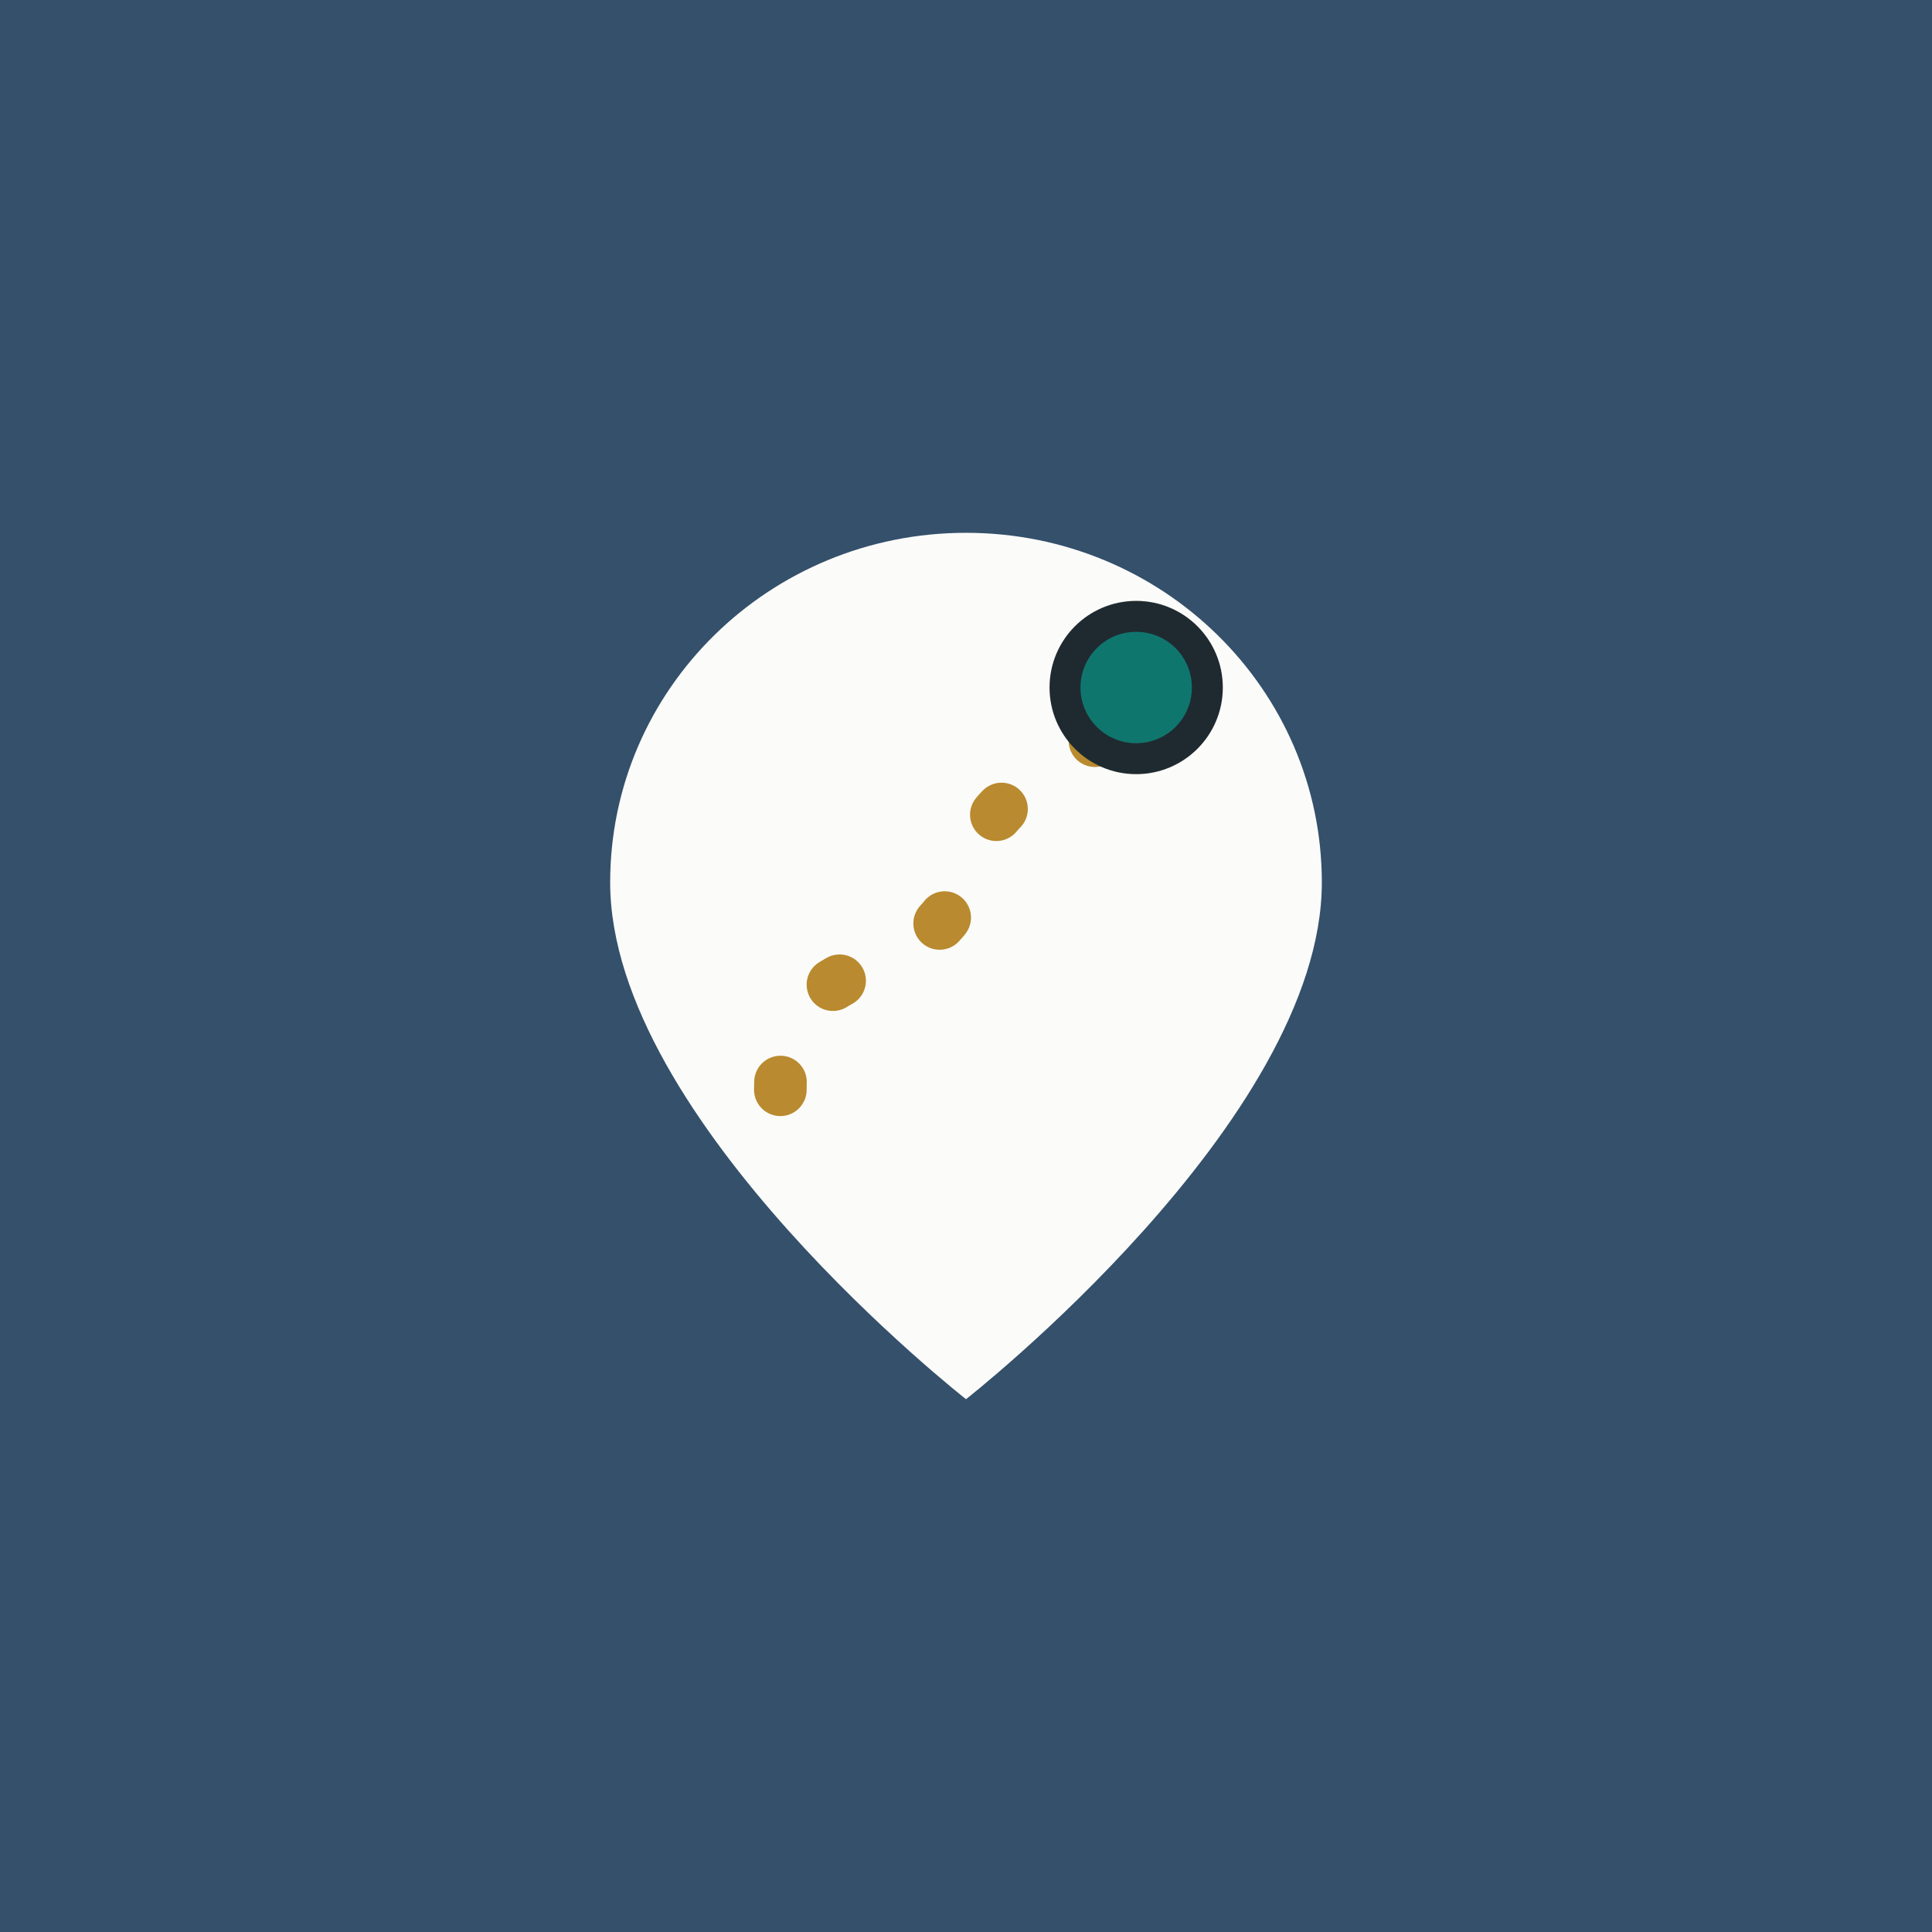
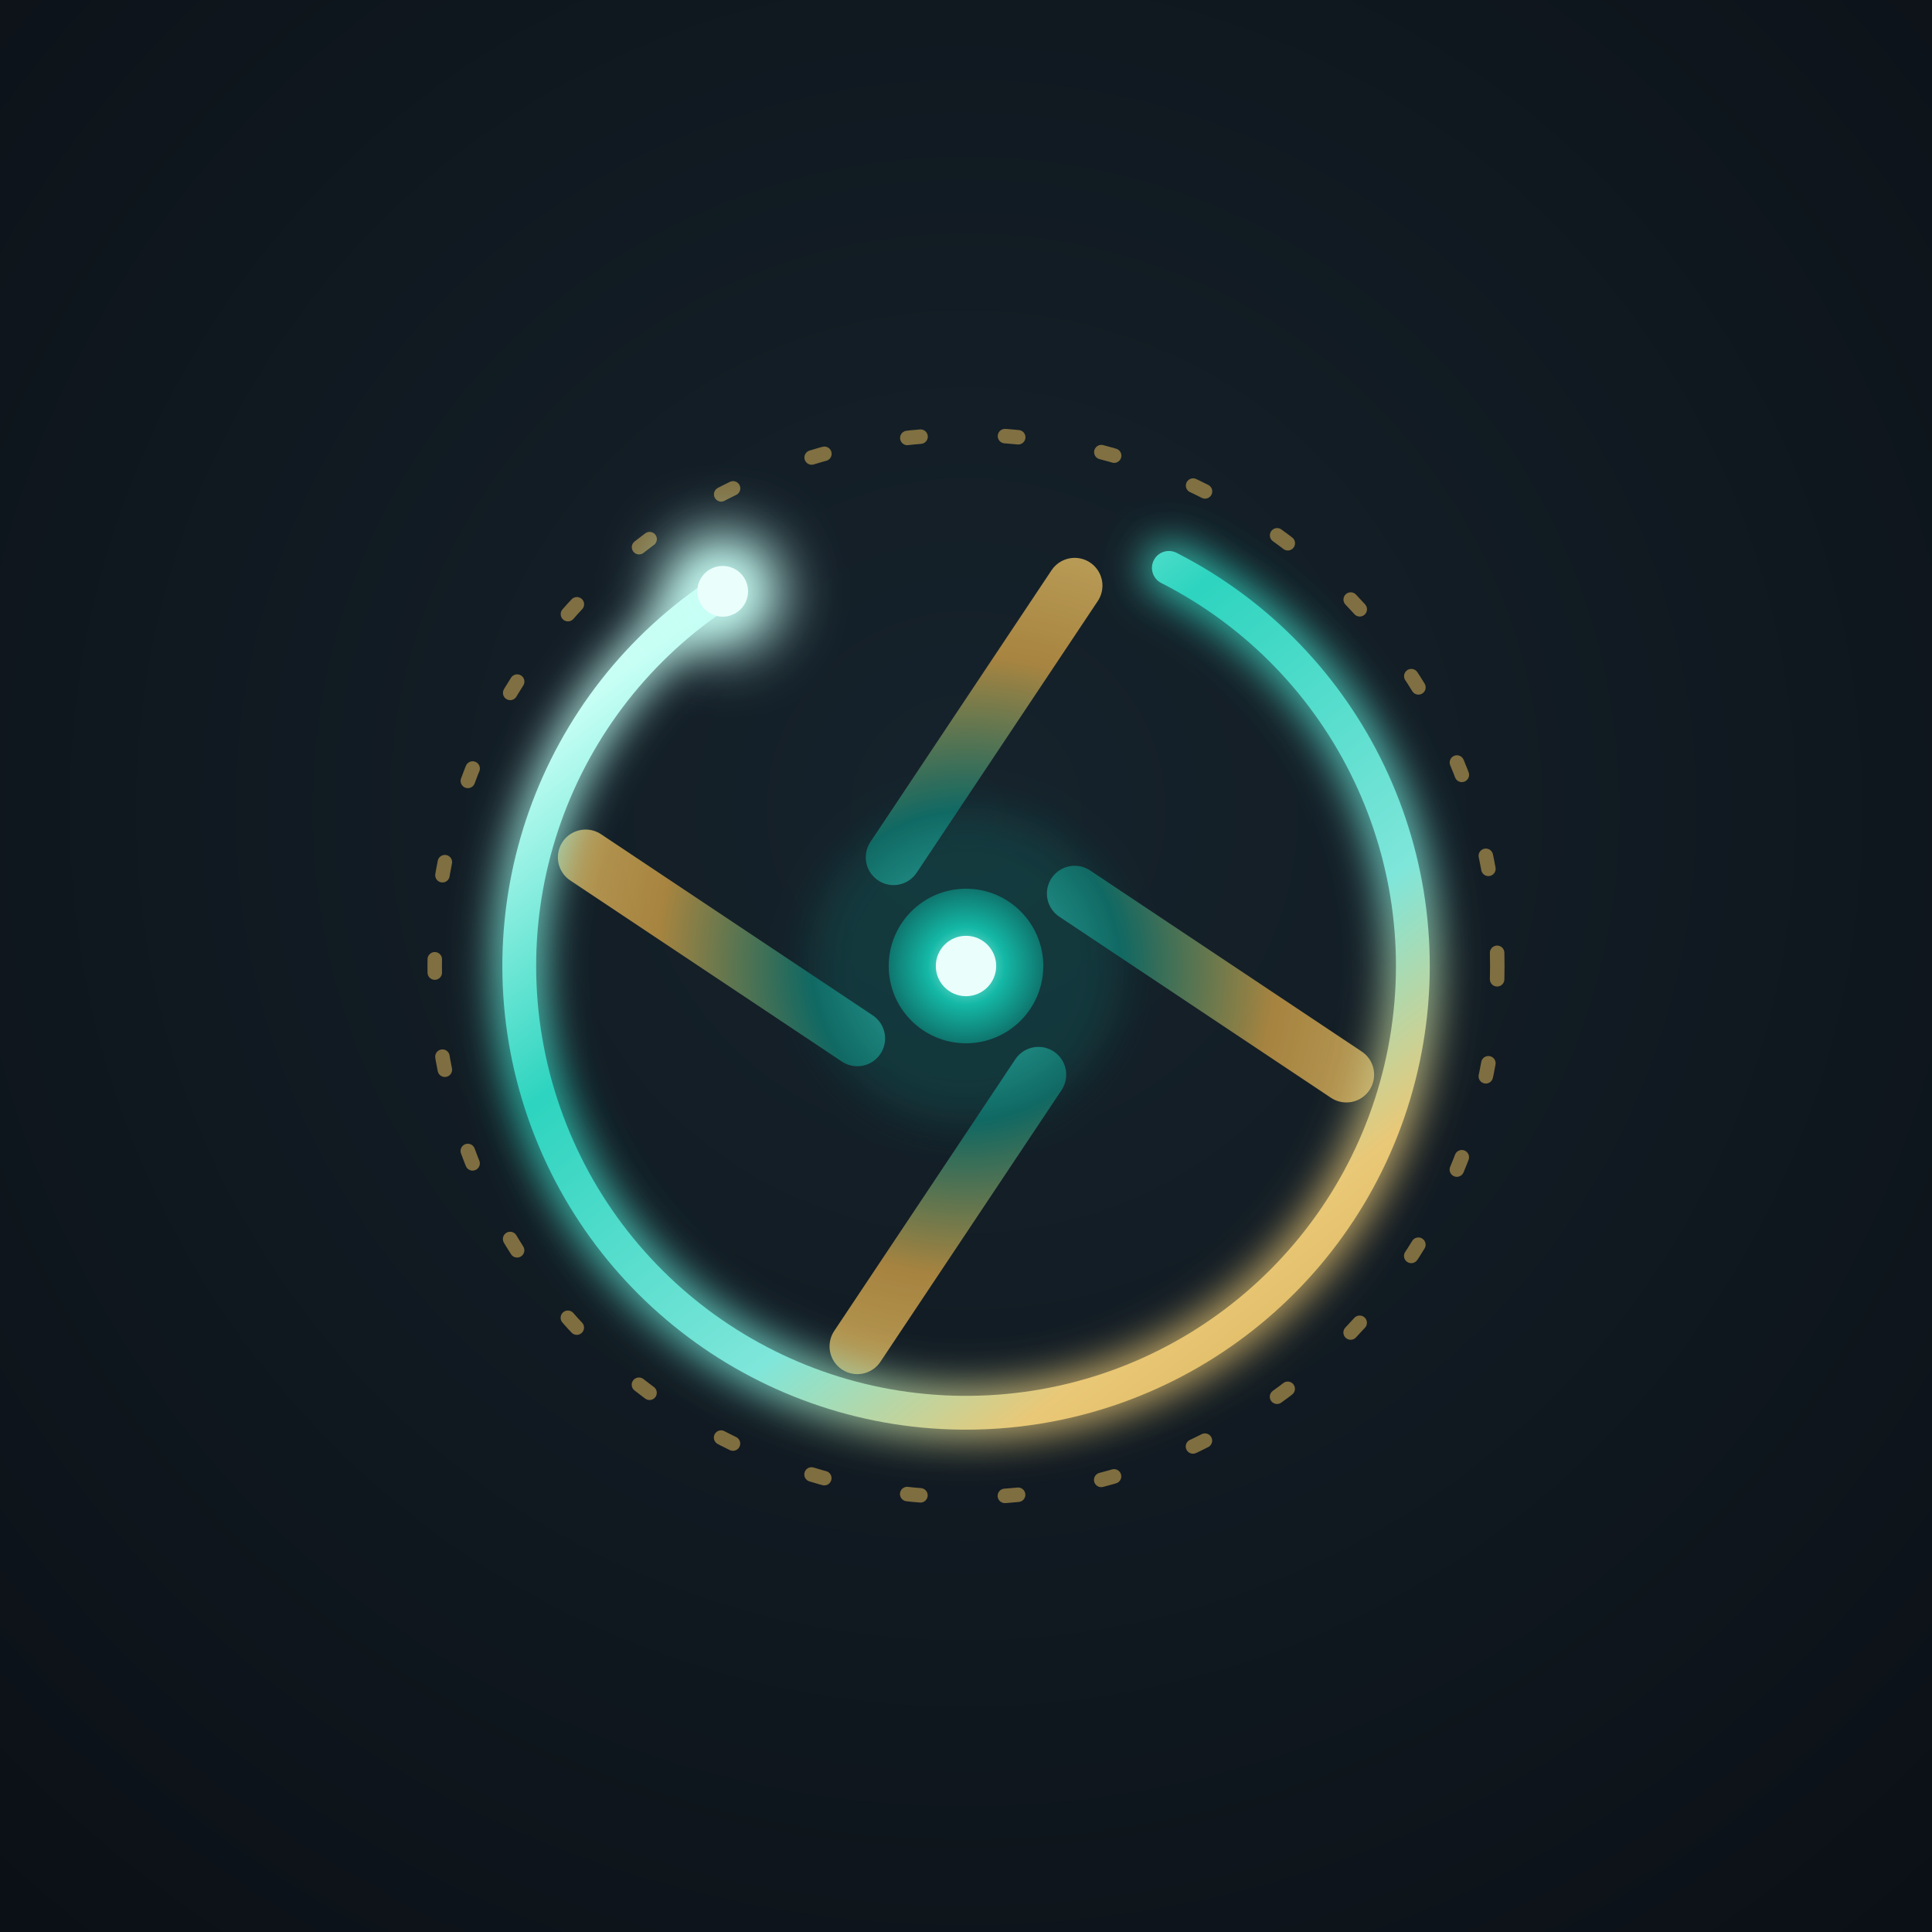
<svg xmlns="http://www.w3.org/2000/svg" viewBox="0 0 512 512" role="img" aria-label="Momentu">
-   <rect width="512" height="512" fill="#34506b" />
-   <g transform="translate(256 256) scale(4.1) translate(-32 -32)">
-     <path d="M32 4C19.3 4 9 14.1 9 26.6 9 42 32 60 32 60s23-18 23-33.4C55 14.1 44.7 4 32 4Z" fill="#FBFBF9" />
-     <path d="M20 40 C20 30, 30 34, 32 26 C34 19, 40 20, 42 15" fill="none" stroke="#B98A2F" stroke-width="3.4" stroke-linecap="round" stroke-dasharray="0.5 7.5" />
-     <circle cx="43" cy="14" r="4.6" fill="#0F766E" stroke="#1F2A30" stroke-width="2" />
+   <defs>
+     <radialGradient id="p1a-bg" cx="0.5" cy="0.42" r="0.75">
+       <stop offset="0" stop-color="#16232c" />
+       <stop offset="1" stop-color="#0b1016" />
+     </radialGradient>
+     <radialGradient id="p1a-vane" gradientUnits="userSpaceOnUse" cx="50" cy="50" r="40">
+       <stop offset="0" stop-color="#3fd0c1" />
+       <stop offset="0.32" stop-color="#0f766e" />
+       <stop offset="0.64" stop-color="#c79a45" />
+       <stop offset="1" stop-color="#e6c46e" />
+     </radialGradient>
+     <radialGradient id="p1a-core" cx="0.5" cy="0.5" r="0.5">
+       <stop offset="0" stop-color="#aef5ec" />
+       <stop offset="0.5" stop-color="#14b8a6" />
+       <stop offset="1" stop-color="#0f766e" />
+     </radialGradient>
+     <linearGradient id="p1a-trail" gradientUnits="userSpaceOnUse" x1="30" y1="19" x2="82" y2="86">
+       <stop offset="0" stop-color="#c8fff5" />
+       <stop offset="0.28" stop-color="#2dd4bf" />
+       <stop offset="0.62" stop-color="#7fe6da" />
+       <stop offset="0.82" stop-color="#e9c877" />
+       <stop offset="1" stop-color="#d9b25a" />
+     </linearGradient>
+     <filter id="p1a-glow" x="-80%" y="-80%" width="260%" height="260%">
+       <feGaussianBlur stdDeviation="1.7" />
+     </filter>
+     <filter id="p1a-head" x="-400%" y="-400%" width="900%" height="900%">
+       <feGaussianBlur stdDeviation="2.4" />
+     </filter>
+   </defs>
+   <rect width="512" height="512" fill="url(#p1a-bg)" />
+   <g transform="translate(96 96) scale(3.2)">
+     <circle cx="50" cy="50" r="44" fill="none" stroke="#d9b25a" stroke-width="1.2" stroke-dasharray="1.1 7" stroke-linecap="round" opacity="0.55" />
+     <circle cx="50" cy="50" r="13" fill="#0f766e" opacity="0.28" filter="url(#p1a-glow)" />
+     <g stroke="url(#p1a-vane)" stroke-width="4.6" stroke-linecap="round" opacity="0.82" fill="none">
+       <line x1="59" y1="18.5" x2="44" y2="41" />
+       <line x1="59" y1="18.5" x2="44" y2="41" transform="rotate(90 50 50)" />
+       <line x1="59" y1="18.5" x2="44" y2="41" transform="rotate(180 50 50)" />
+       <line x1="59" y1="18.5" x2="44" y2="41" transform="rotate(270 50 50)" />
+     </g>
+     <path d="M66.80 17.03 A37 37 0 1 1 29.85 18.97" fill="none" stroke="url(#p1a-trail)" stroke-width="4.2" stroke-linecap="round" filter="url(#p1a-glow)" opacity="0.85" />
+     <path d="M66.80 17.03 A37 37 0 1 1 29.85 18.97" fill="none" stroke="url(#p1a-trail)" stroke-width="2.8" stroke-linecap="round" />
+     <circle cx="29.85" cy="18.97" r="5" fill="#c8fff5" filter="url(#p1a-head)" opacity="0.95" />
+     <circle cx="29.85" cy="18.97" r="2.1" fill="#eafffb" />
+     <circle cx="50" cy="50" r="6.4" fill="url(#p1a-core)" />
+     <circle cx="50" cy="50" r="2.5" fill="#eafffb" />
  </g>
</svg>
